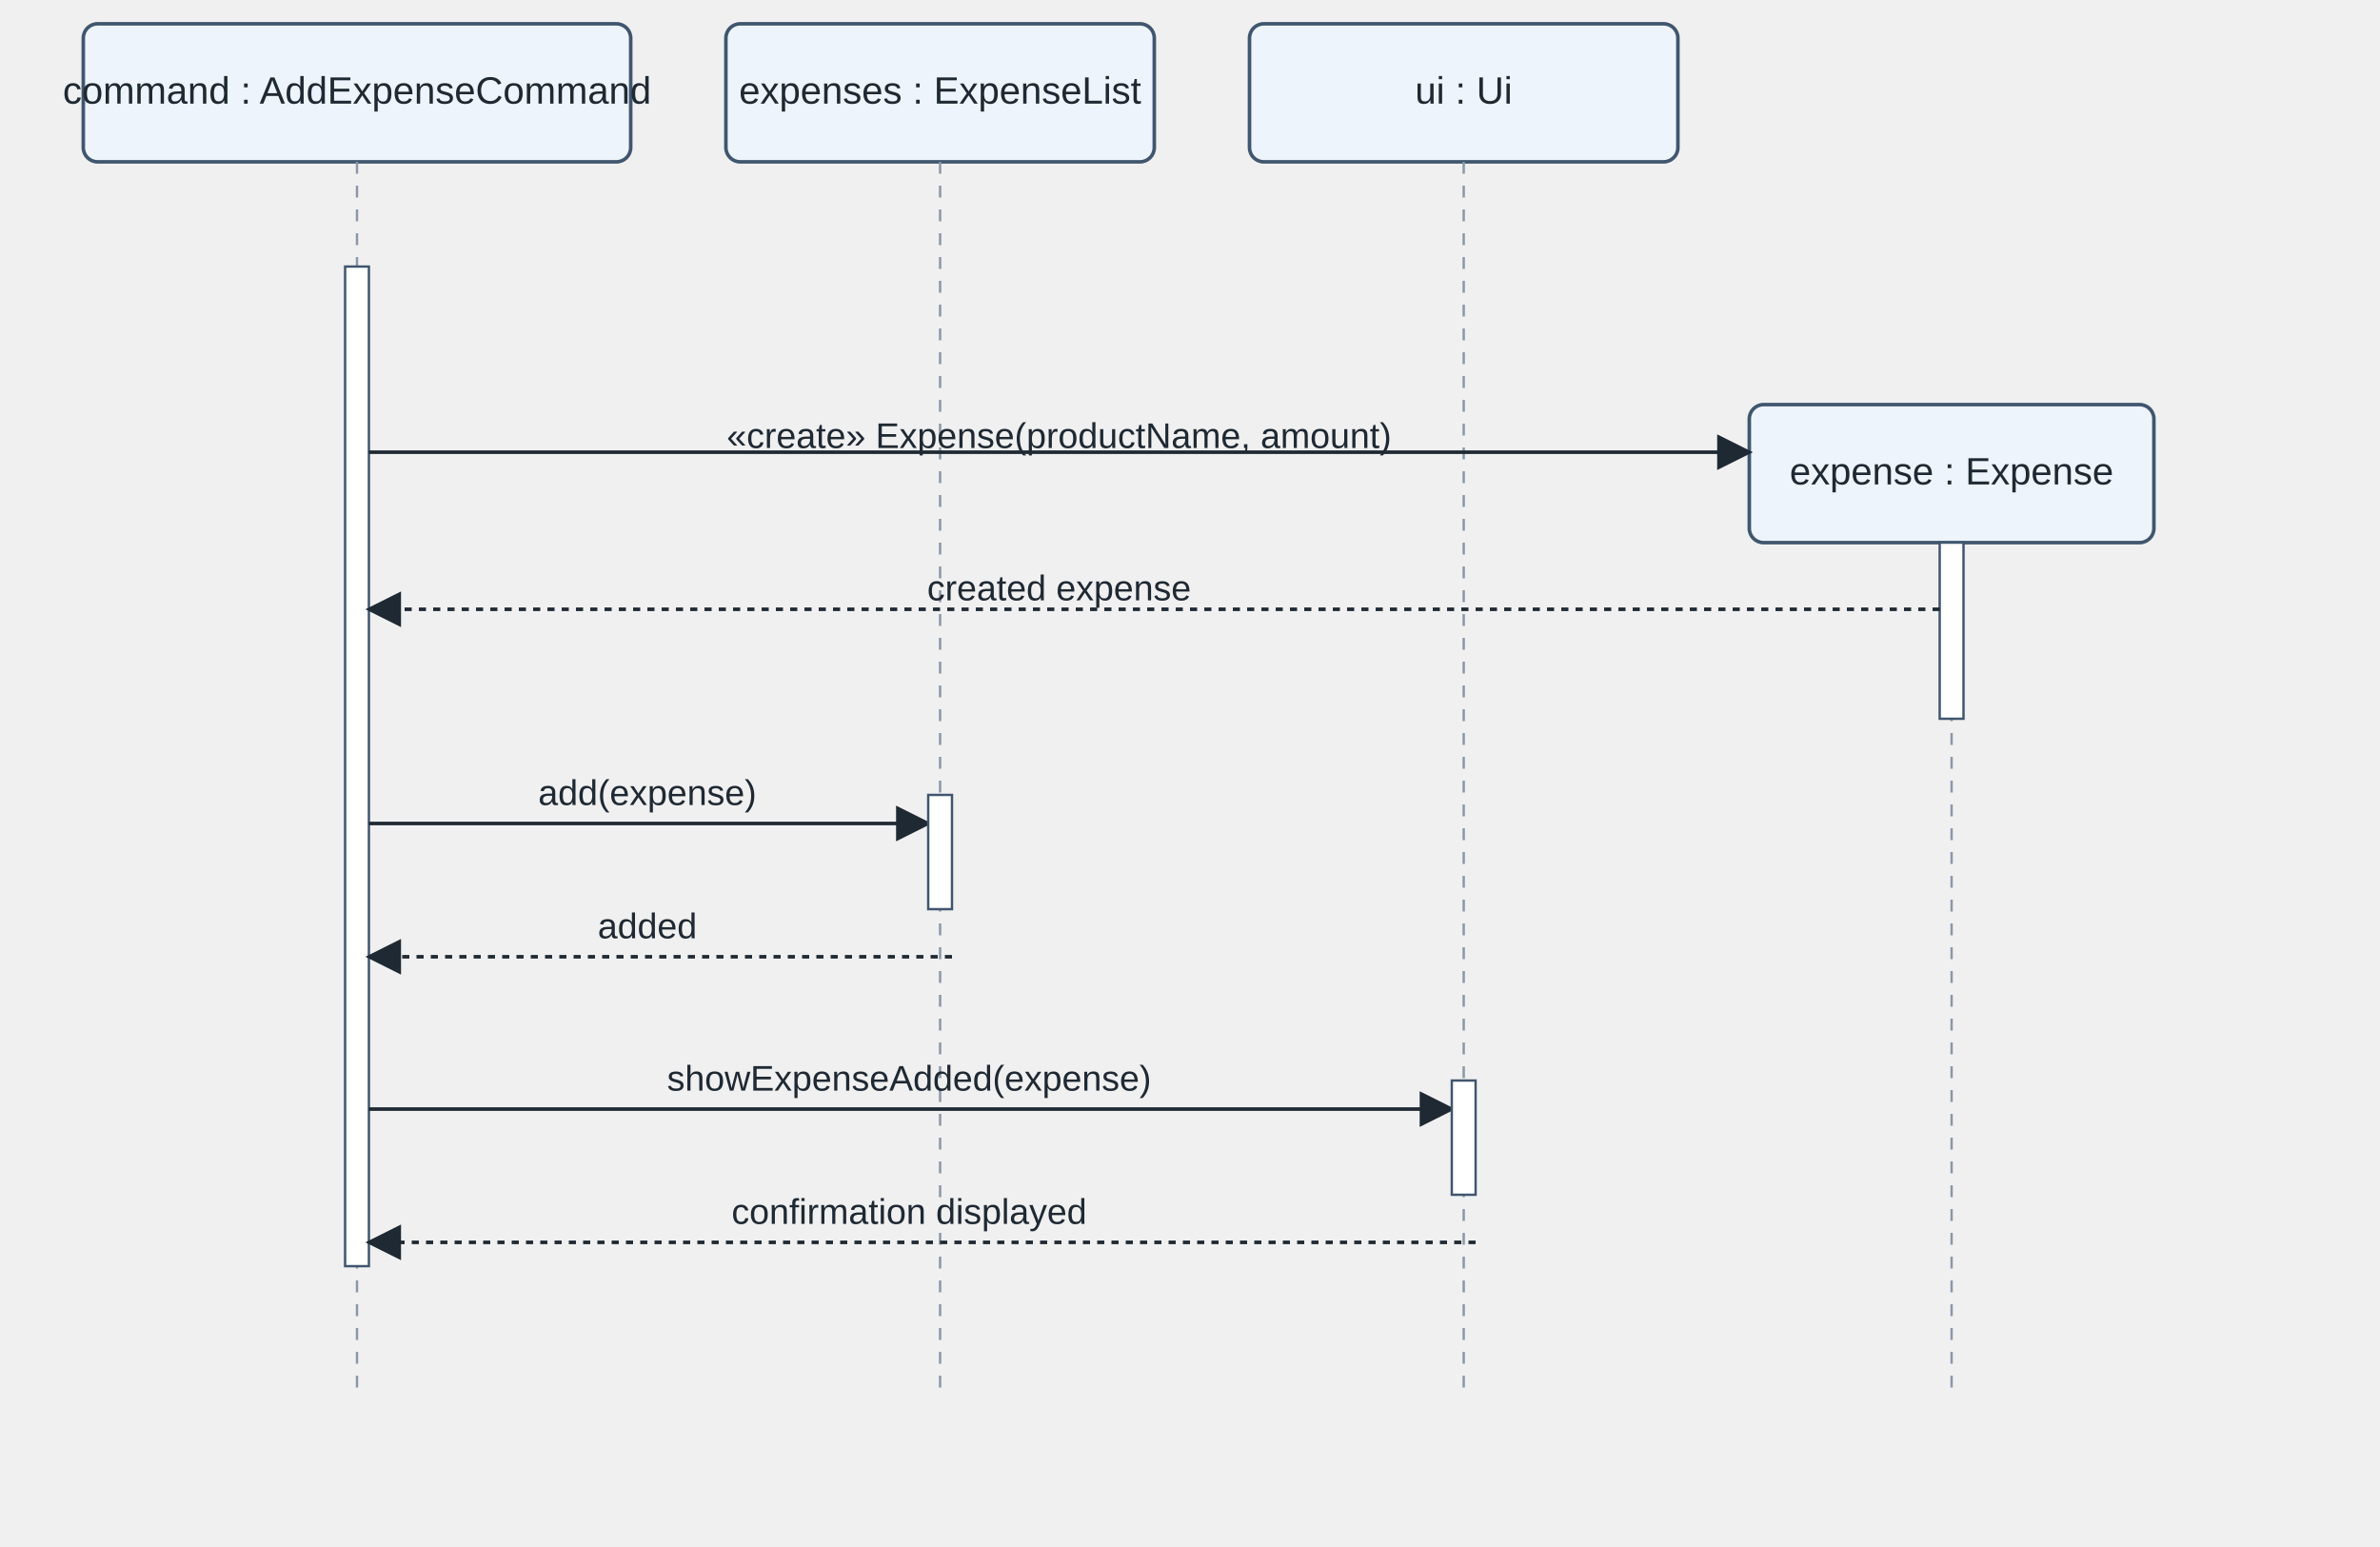
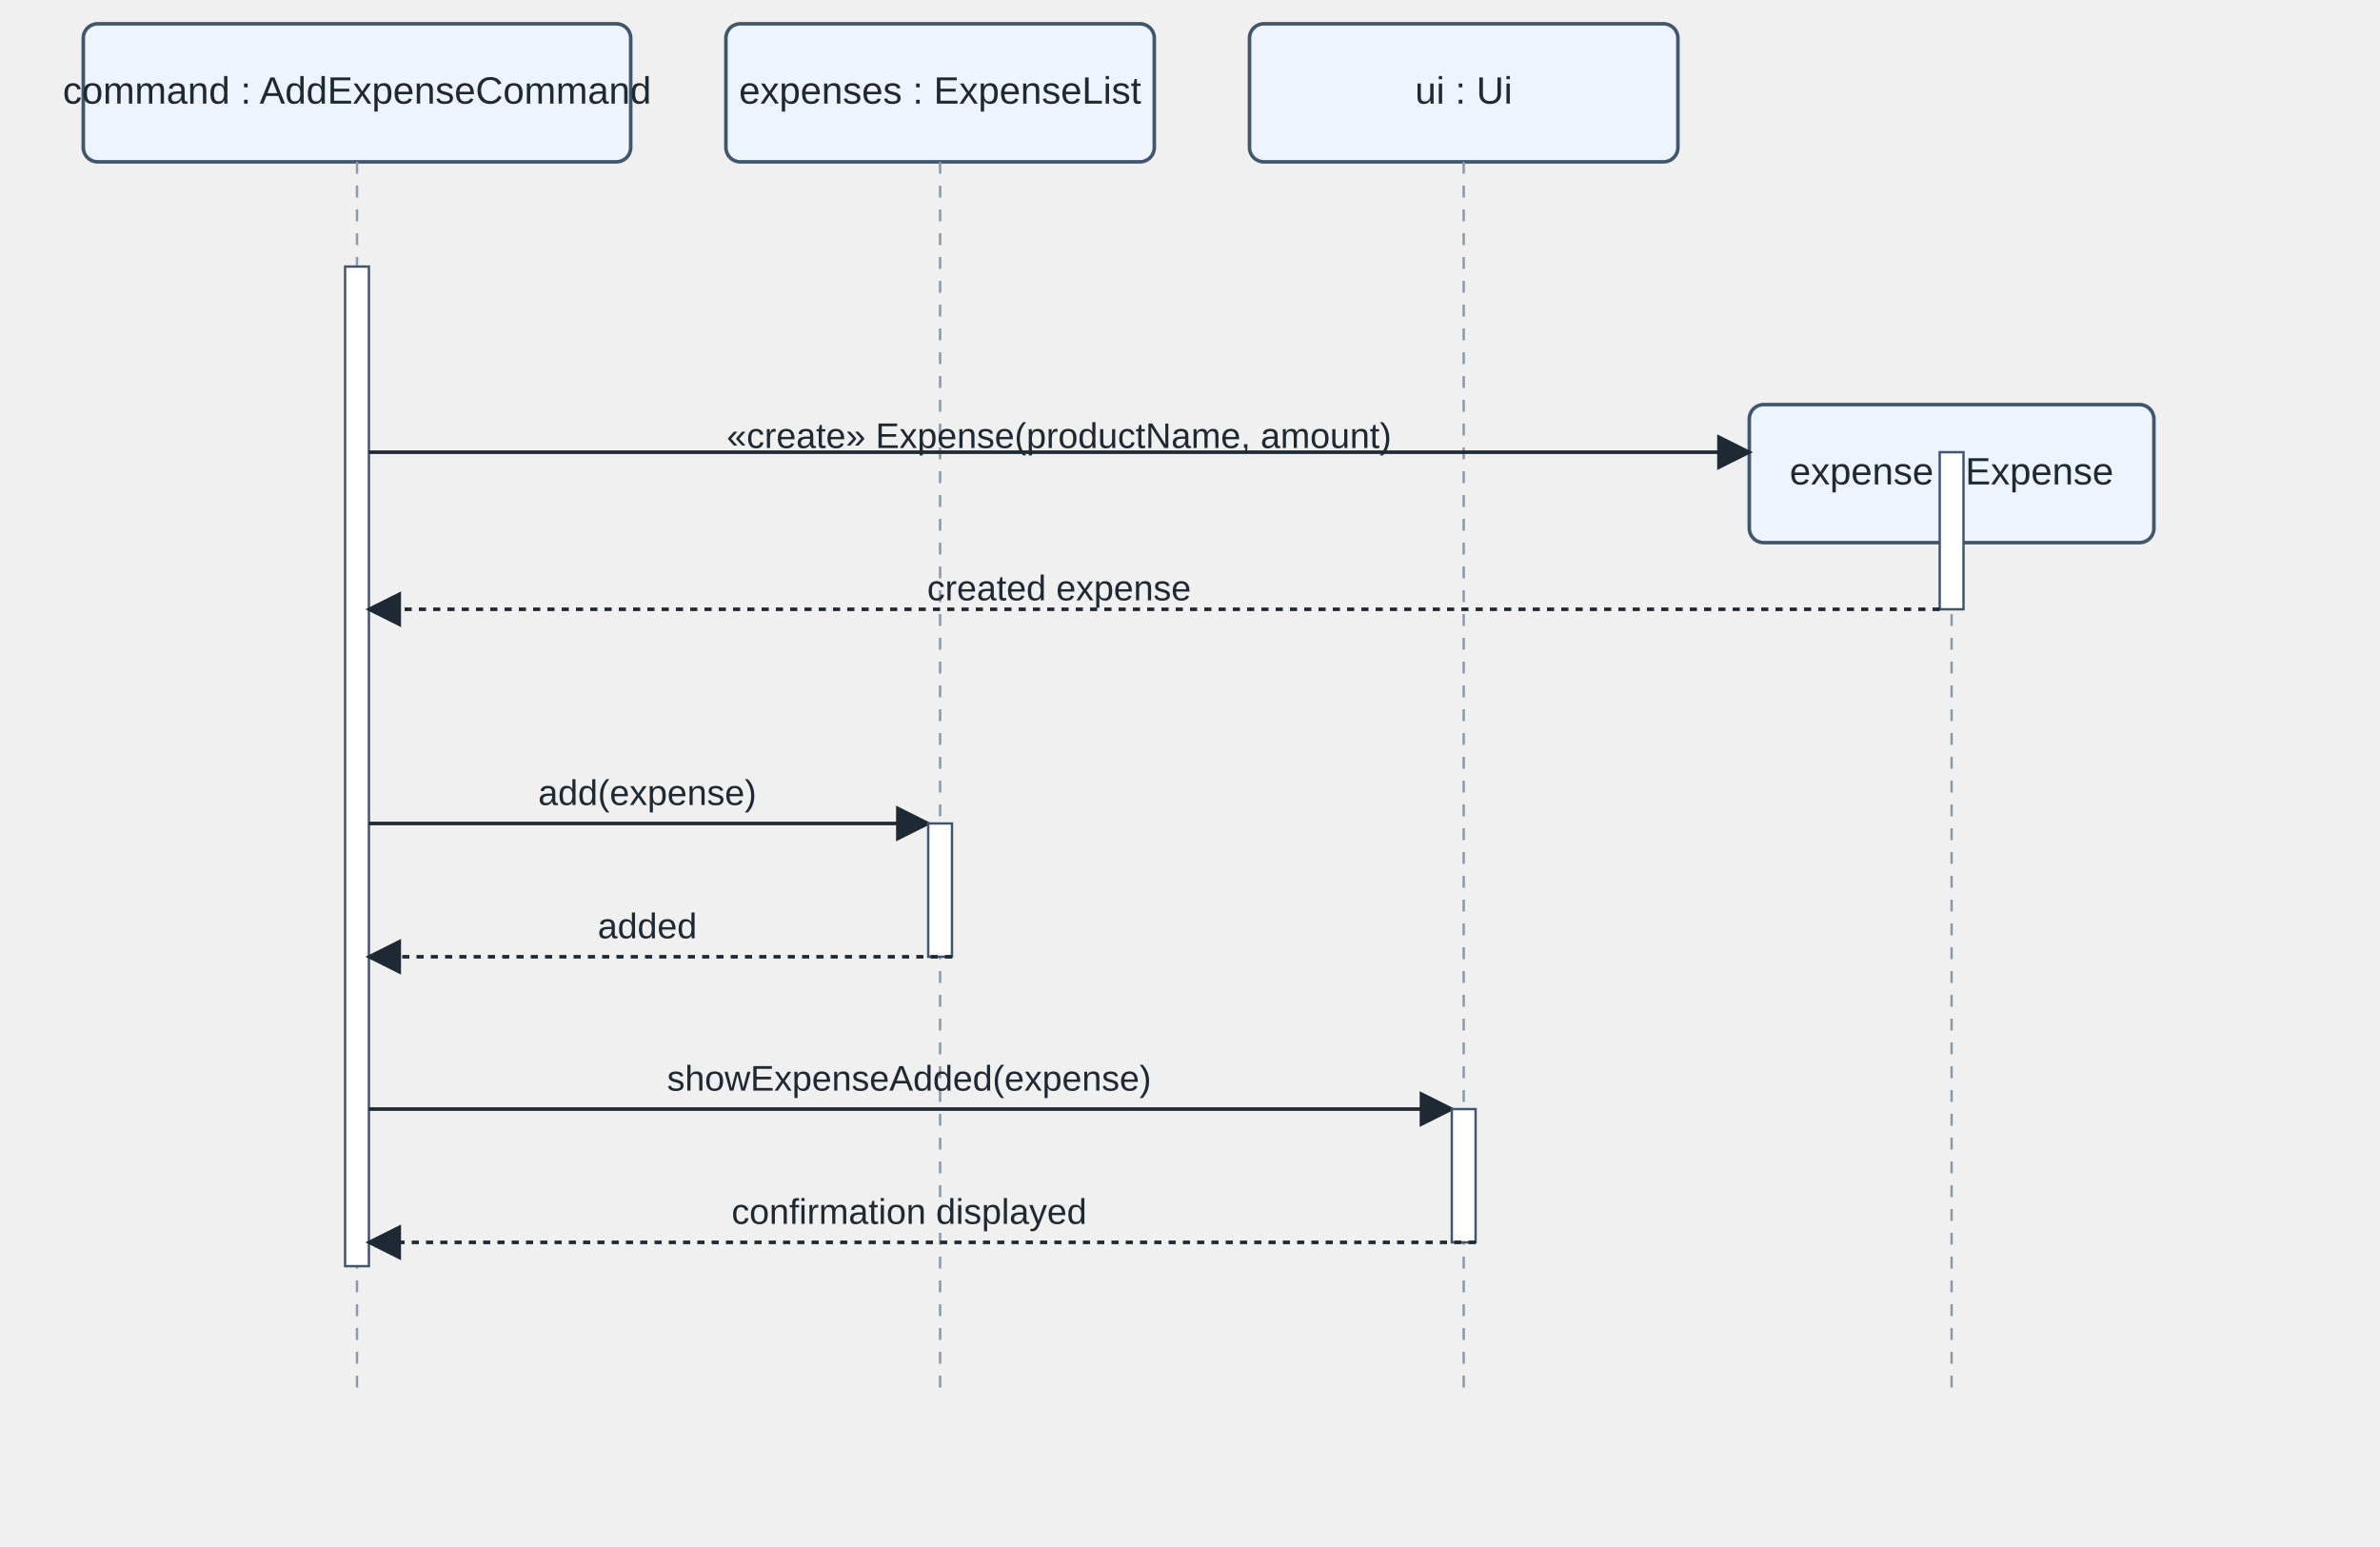
<svg xmlns="http://www.w3.org/2000/svg" id="expense-add-sequence" width="100%" viewBox="0 0 1000 650" role="img" aria-labelledby="title desc">
  <defs>
    <marker id="arrow" markerWidth="10" markerHeight="10" refX="9" refY="5" orient="auto">
      <path d="M0,0 L10,5 L0,10 Z" fill="#1f2933" />
    </marker>
    <style>text{font-family:trebuchet ms,verdana,arial,sans-serif;font-size:16px;fill:#1f2933}.actor{fill:#eef4fb;stroke:#40566f;stroke-width:1.5}.life{stroke:#8a98a8;stroke-width:1;stroke-dasharray:5 5}.call{stroke:#1f2933;stroke-width:1.5;marker-end:url(#arrow)}.return{stroke:#1f2933;stroke-width:1.5;stroke-dasharray:3 3;marker-end:url(#arrow)}.activation{fill:#fff;stroke:#40566f;stroke-width:1}.label{text-anchor:middle;dominant-baseline:middle}.small{font-size:15px}</style>
  </defs>
  <rect class="actor" x="35" y="10" width="230" height="58" rx="6" />
  <text class="label" x="150" y="39">command : AddExpenseCommand</text>
  <line class="life" x1="150" y1="68" x2="150" y2="584" />
  <rect class="actor" x="305" y="10" width="180" height="58" rx="6" />
  <text class="label" x="395" y="39">expenses : ExpenseList</text>
  <line class="life" x1="395" y1="68" x2="395" y2="584" />
  <rect class="actor" x="525" y="10" width="180" height="58" rx="6" />
  <text class="label" x="615" y="39">ui : Ui</text>
  <line class="life" x1="615" y1="68" x2="615" y2="584" />
  <rect class="activation" x="145" y="112" width="10" height="420" />
  <rect class="actor" x="735" y="170" width="170" height="58" rx="6" />
  <text class="label" x="820" y="199">expense : Expense</text>
  <line class="life" x1="820" y1="228" x2="820" y2="584" />
-   <rect class="activation" x="815" y="228" width="10" height="74" />
+   <rect class="activation" x="815" y="190" width="10" height="66" />
  <text class="label small" x="445" y="184">«create» Expense(productName, amount)</text>
  <line class="call" x1="155" y1="190" x2="735" y2="190" />
  <text class="label small" x="445" y="248">created expense</text>
  <line class="return" x1="815" y1="256" x2="155" y2="256" />
  <text class="label small" x="272" y="334">add(expense)</text>
  <line class="call" x1="155" y1="346" x2="390" y2="346" />
-   <rect class="activation" x="390" y="334" width="10" height="48" />
+   <rect class="activation" x="390" y="346" width="10" height="56" />
  <text class="label small" x="272" y="390">added</text>
  <line class="return" x1="400" y1="402" x2="155" y2="402" />
  <text class="label small" x="382" y="454">showExpenseAdded(expense)</text>
  <line class="call" x1="155" y1="466" x2="610" y2="466" />
-   <rect class="activation" x="610" y="454" width="10" height="48" />
+   <rect class="activation" x="610" y="466" width="10" height="56" />
  <text class="label small" x="382" y="510">confirmation displayed</text>
  <line class="return" x1="620" y1="522" x2="155" y2="522" />
</svg>
